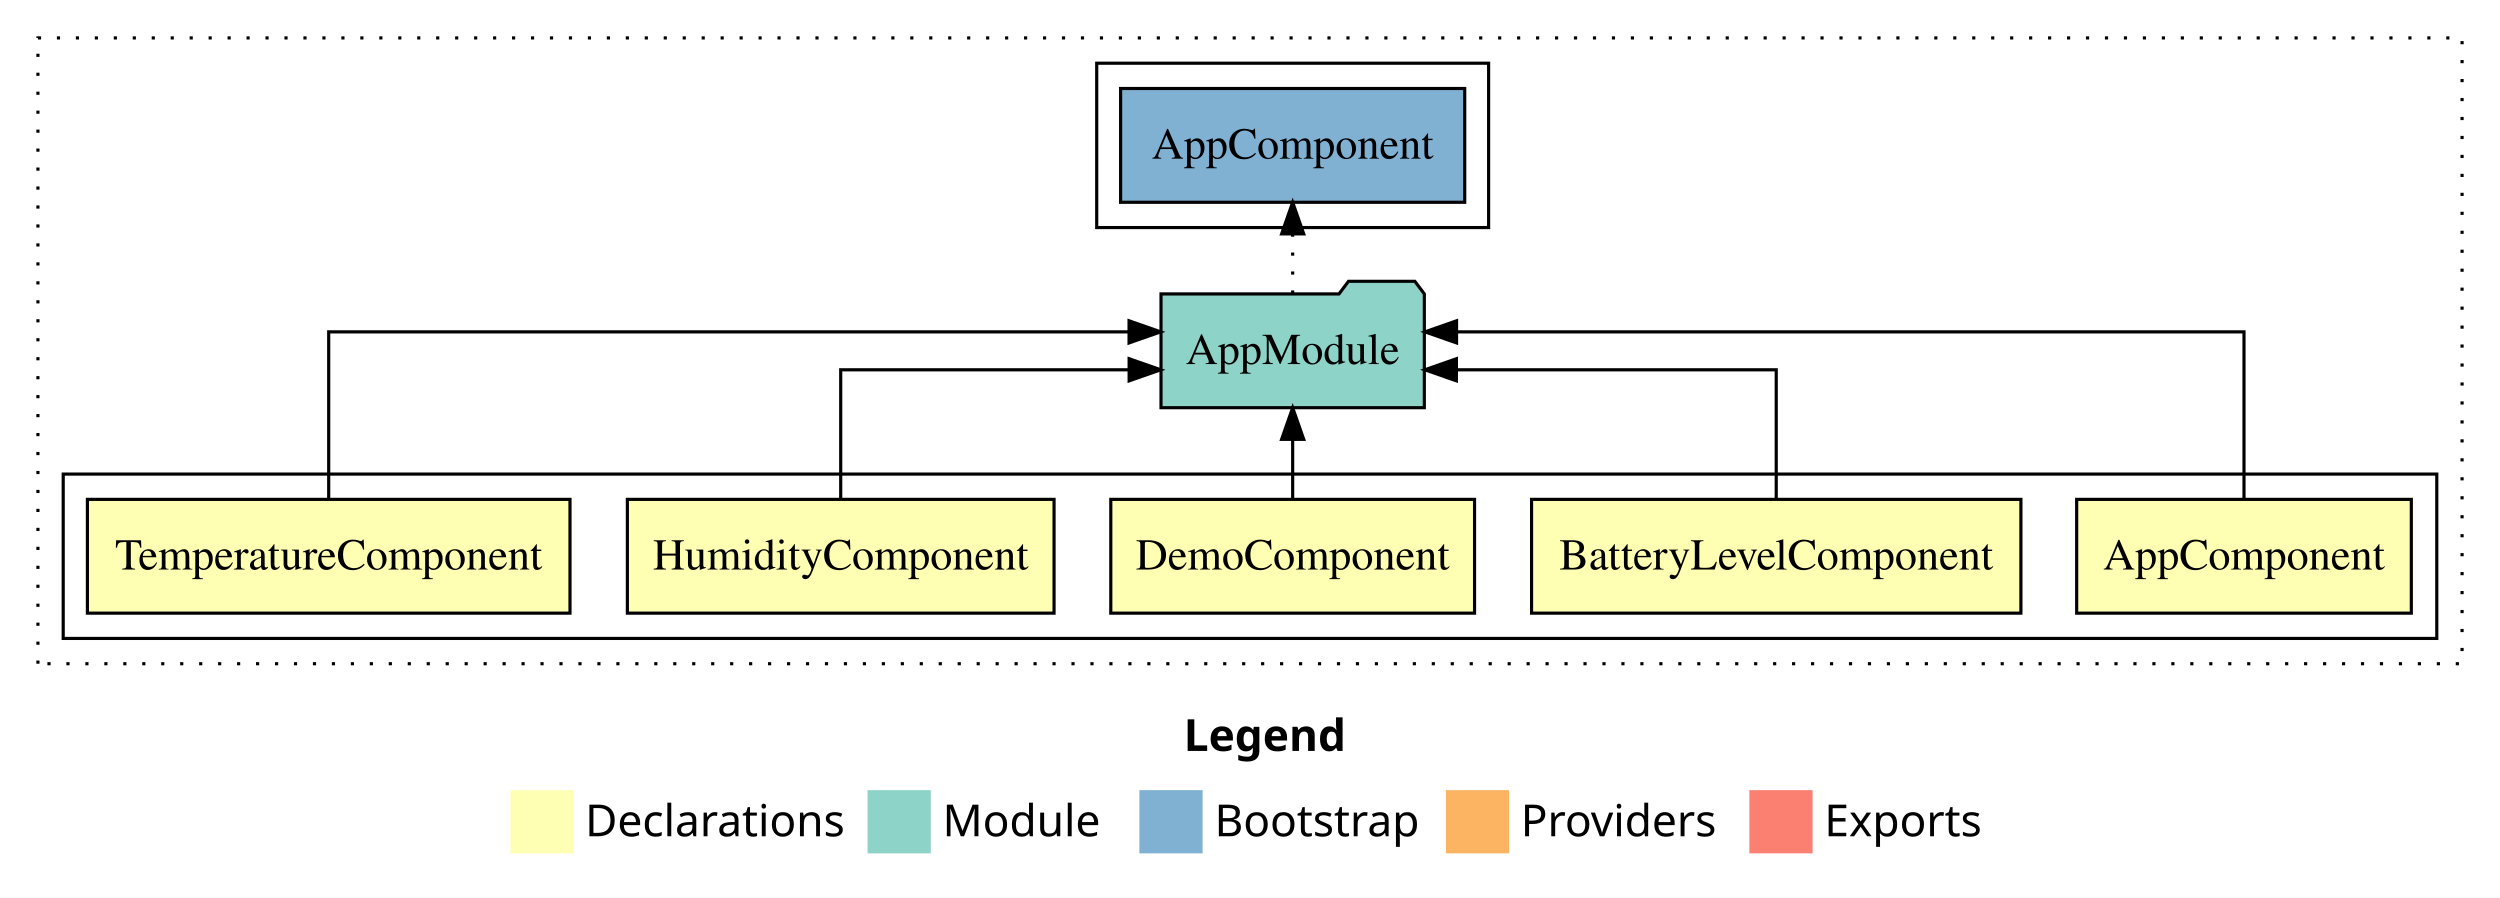
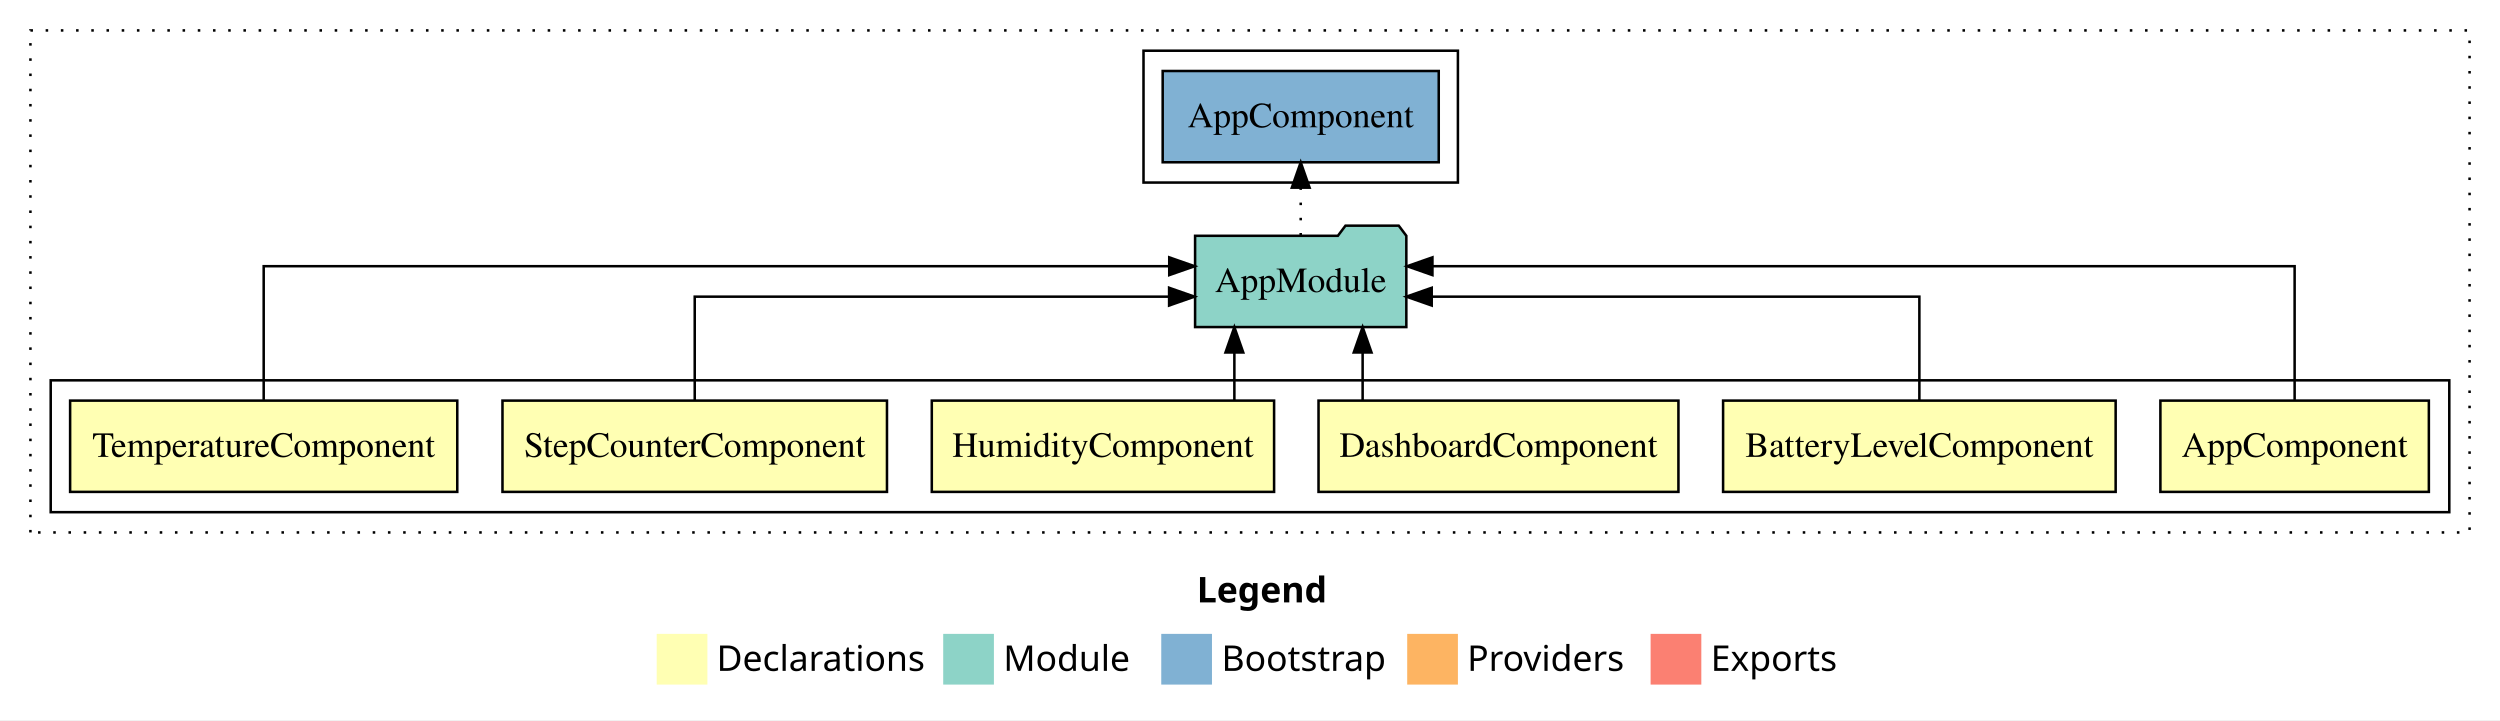
- <svg xmlns="http://www.w3.org/2000/svg" width="791pt" height="284pt" viewBox="0.00 0.00 791.00 284.00">
+ <svg xmlns="http://www.w3.org/2000/svg" width="986pt" height="284pt" viewBox="0.00 0.00 986.00 284.00">
  <g id="graph0" class="graph" transform="scale(1 1) rotate(0) translate(4 280)">
-     <polygon fill="#ffffff" stroke="transparent" points="-4,4 -4,-280 787,-280 787,4 -4,4" />
-     <text text-anchor="start" x="370.509" y="-42.4" font-family="sans-serif" font-weight="bold" font-size="14.00" fill="#000000">Legend</text>
-     <polygon fill="#ffffb3" stroke="transparent" points="157.5,-10 157.5,-30 177.5,-30 177.5,-10 157.5,-10" />
-     <text text-anchor="start" x="181.129" y="-15.4" font-family="sans-serif" font-size="14.00" fill="#000000">  Declarations</text>
-     <polygon fill="#8dd3c7" stroke="transparent" points="270.5,-10 270.5,-30 290.5,-30 290.5,-10 270.5,-10" />
-     <text text-anchor="start" x="294.225" y="-15.4" font-family="sans-serif" font-size="14.00" fill="#000000">  Module</text>
-     <polygon fill="#80b1d3" stroke="transparent" points="356.5,-10 356.5,-30 376.5,-30 376.5,-10 356.5,-10" />
-     <text text-anchor="start" x="380.281" y="-15.4" font-family="sans-serif" font-size="14.00" fill="#000000">  Bootstrap</text>
-     <polygon fill="#fdb462" stroke="transparent" points="453.5,-10 453.5,-30 473.5,-30 473.5,-10 453.5,-10" />
-     <text text-anchor="start" x="477.173" y="-15.4" font-family="sans-serif" font-size="14.00" fill="#000000">  Providers</text>
-     <polygon fill="#fb8072" stroke="transparent" points="549.5,-10 549.5,-30 569.5,-30 569.5,-10 549.5,-10" />
-     <text text-anchor="start" x="573.226" y="-15.4" font-family="sans-serif" font-size="14.00" fill="#000000">  Exports</text>
+     <polygon fill="#ffffff" stroke="transparent" points="-4,4 -4,-280 982,-280 982,4 -4,4" />
+     <text text-anchor="start" x="468.009" y="-42.4" font-family="sans-serif" font-weight="bold" font-size="14.00" fill="#000000">Legend</text>
+     <polygon fill="#ffffb3" stroke="transparent" points="255,-10 255,-30 275,-30 275,-10 255,-10" />
+     <text text-anchor="start" x="278.629" y="-15.4" font-family="sans-serif" font-size="14.00" fill="#000000">  Declarations</text>
+     <polygon fill="#8dd3c7" stroke="transparent" points="368,-10 368,-30 388,-30 388,-10 368,-10" />
+     <text text-anchor="start" x="391.725" y="-15.4" font-family="sans-serif" font-size="14.00" fill="#000000">  Module</text>
+     <polygon fill="#80b1d3" stroke="transparent" points="454,-10 454,-30 474,-30 474,-10 454,-10" />
+     <text text-anchor="start" x="477.781" y="-15.4" font-family="sans-serif" font-size="14.00" fill="#000000">  Bootstrap</text>
+     <polygon fill="#fdb462" stroke="transparent" points="551,-10 551,-30 571,-30 571,-10 551,-10" />
+     <text text-anchor="start" x="574.673" y="-15.4" font-family="sans-serif" font-size="14.00" fill="#000000">  Providers</text>
+     <polygon fill="#fb8072" stroke="transparent" points="647,-10 647,-30 667,-30 667,-10 647,-10" />
+     <text text-anchor="start" x="670.726" y="-15.4" font-family="sans-serif" font-size="14.00" fill="#000000">  Exports</text>
    <g id="clust1" class="cluster">
-       <polygon fill="none" stroke="#000000" stroke-dasharray="1,5" points="8,-70 8,-268 775,-268 775,-70 8,-70" />
+       <polygon fill="none" stroke="#000000" stroke-dasharray="1,5" points="8,-70 8,-268 970,-268 970,-70 8,-70" />
    </g>
    <g id="clust2" class="cluster">
-       <polygon fill="none" stroke="#000000" points="16,-78 16,-130 767,-130 767,-78 16,-78" />
+       <polygon fill="none" stroke="#000000" points="16,-78 16,-130 962,-130 962,-78 16,-78" />
    </g>
-     <g id="clust10" class="cluster">
-       <polygon fill="none" stroke="#000000" points="343,-208 343,-260 467,-260 467,-208 343,-208" />
+     <g id="clust11" class="cluster">
+       <polygon fill="none" stroke="#000000" points="447,-208 447,-260 571,-260 571,-208 447,-208" />
    </g>
    <g id="node1" class="node">
-       <polygon fill="#ffffb3" stroke="#000000" points="758.94,-122 653.06,-122 653.06,-86 758.94,-86 758.94,-122" />
-       <text text-anchor="middle" x="706" y="-99.8" font-family="Times,serif" font-size="14.00" fill="#000000">AppComponent</text>
+       <polygon fill="#ffffb3" stroke="#000000" points="953.94,-122 848.06,-122 848.06,-86 953.94,-86 953.94,-122" />
+       <text text-anchor="middle" x="901" y="-99.8" font-family="Times,serif" font-size="14.00" fill="#000000">AppComponent</text>
+     </g>
+     <g id="node7" class="node">
+       <polygon fill="#8dd3c7" stroke="#000000" points="550.657,-187 547.657,-191 526.657,-191 523.657,-187 467.343,-187 467.343,-151 550.657,-151 550.657,-187" />
+       <text text-anchor="middle" x="509" y="-164.8" font-family="Times,serif" font-size="14.00" fill="#000000">AppModule</text>
+     </g>
+     <g id="edge1" class="edge">
+       <path fill="none" stroke="#000000" d="M901,-122.284C901,-143.321 901,-175 901,-175 901,-175 560.951,-175 560.951,-175" />
+       <polygon fill="#000000" stroke="#000000" points="560.951,-171.5 550.951,-175 560.951,-178.5 560.951,-171.5" />
+     </g>
+     <g id="node2" class="node">
+       <polygon fill="#ffffb3" stroke="#000000" points="830.413,-122 675.587,-122 675.587,-86 830.413,-86 830.413,-122" />
+       <text text-anchor="middle" x="753" y="-99.8" font-family="Times,serif" font-size="14.00" fill="#000000">BatteryLevelComponent</text>
+     </g>
+     <g id="edge2" class="edge">
+       <path fill="none" stroke="#000000" d="M753,-122.022C753,-139.373 753,-163 753,-163 753,-163 560.668,-163 560.668,-163" />
+       <polygon fill="#000000" stroke="#000000" points="560.668,-159.5 550.668,-163 560.668,-166.5 560.668,-159.5" />
+     </g>
+     <g id="node3" class="node">
+       <polygon fill="#ffffb3" stroke="#000000" points="657.973,-122 516.027,-122 516.027,-86 657.973,-86 657.973,-122" />
+       <text text-anchor="middle" x="587" y="-99.8" font-family="Times,serif" font-size="14.00" fill="#000000">DashboardComponent</text>
+     </g>
+     <g id="edge3" class="edge">
+       <path fill="none" stroke="#000000" d="M533.421,-122.106C533.421,-122.106 533.421,-140.991 533.421,-140.991" />
+       <polygon fill="#000000" stroke="#000000" points="529.921,-140.991 533.421,-150.991 536.921,-140.991 529.921,-140.991" />
+     </g>
+     <g id="node4" class="node">
+       <polygon fill="#ffffb3" stroke="#000000" points="498.501,-122 363.499,-122 363.499,-86 498.501,-86 498.501,-122" />
+       <text text-anchor="middle" x="431" y="-99.8" font-family="Times,serif" font-size="14.00" fill="#000000">HumidityComponent</text>
+     </g>
+     <g id="edge4" class="edge">
+       <path fill="none" stroke="#000000" d="M482.836,-122.106C482.836,-122.106 482.836,-140.991 482.836,-140.991" />
+       <polygon fill="#000000" stroke="#000000" points="479.336,-140.991 482.836,-150.991 486.336,-140.991 479.336,-140.991" />
+     </g>
+     <g id="node5" class="node">
+       <polygon fill="#ffffb3" stroke="#000000" points="345.823,-122 194.177,-122 194.177,-86 345.823,-86 345.823,-122" />
+       <text text-anchor="middle" x="270" y="-99.8" font-family="Times,serif" font-size="14.00" fill="#000000">StepCounterComponent</text>
+     </g>
+     <g id="edge5" class="edge">
+       <path fill="none" stroke="#000000" d="M270,-122.022C270,-139.373 270,-163 270,-163 270,-163 457.096,-163 457.096,-163" />
+       <polygon fill="#000000" stroke="#000000" points="457.096,-166.5 467.096,-163 457.096,-159.5 457.096,-166.5" />
    </g>
    <g id="node6" class="node">
-       <polygon fill="#8dd3c7" stroke="#000000" points="446.657,-187 443.657,-191 422.657,-191 419.657,-187 363.343,-187 363.343,-151 446.657,-151 446.657,-187" />
-       <text text-anchor="middle" x="405" y="-164.8" font-family="Times,serif" font-size="14.00" fill="#000000">AppModule</text>
-     </g>
-     <g id="edge1" class="edge">
-       <path fill="none" stroke="#000000" d="M706,-122.284C706,-143.321 706,-175 706,-175 706,-175 456.853,-175 456.853,-175" />
-       <polygon fill="#000000" stroke="#000000" points="456.853,-171.5 446.853,-175 456.853,-178.5 456.853,-171.5" />
-     </g>
-     <g id="node2" class="node">
-       <polygon fill="#ffffb3" stroke="#000000" points="635.413,-122 480.587,-122 480.587,-86 635.413,-86 635.413,-122" />
-       <text text-anchor="middle" x="558" y="-99.8" font-family="Times,serif" font-size="14.00" fill="#000000">BatteryLevelComponent</text>
-     </g>
-     <g id="edge2" class="edge">
-       <path fill="none" stroke="#000000" d="M558,-122.022C558,-139.373 558,-163 558,-163 558,-163 456.808,-163 456.808,-163" />
-       <polygon fill="#000000" stroke="#000000" points="456.808,-159.5 446.808,-163 456.808,-166.5 456.808,-159.5" />
-     </g>
-     <g id="node3" class="node">
-       <polygon fill="#ffffb3" stroke="#000000" points="462.545,-122 347.455,-122 347.455,-86 462.545,-86 462.545,-122" />
-       <text text-anchor="middle" x="405" y="-99.8" font-family="Times,serif" font-size="14.00" fill="#000000">DemoComponent</text>
-     </g>
-     <g id="edge3" class="edge">
-       <path fill="none" stroke="#000000" d="M405,-122.106C405,-122.106 405,-140.991 405,-140.991" />
-       <polygon fill="#000000" stroke="#000000" points="401.5,-140.991 405,-150.991 408.5,-140.991 401.5,-140.991" />
-     </g>
-     <g id="node4" class="node">
-       <polygon fill="#ffffb3" stroke="#000000" points="329.501,-122 194.499,-122 194.499,-86 329.501,-86 329.501,-122" />
-       <text text-anchor="middle" x="262" y="-99.8" font-family="Times,serif" font-size="14.00" fill="#000000">HumidityComponent</text>
-     </g>
-     <g id="edge4" class="edge">
-       <path fill="none" stroke="#000000" d="M262,-122.022C262,-139.373 262,-163 262,-163 262,-163 353.254,-163 353.254,-163" />
-       <polygon fill="#000000" stroke="#000000" points="353.254,-166.5 363.254,-163 353.254,-159.5 353.254,-166.5" />
-     </g>
-     <g id="node5" class="node">
      <polygon fill="#ffffb3" stroke="#000000" points="176.346,-122 23.654,-122 23.654,-86 176.346,-86 176.346,-122" />
      <text text-anchor="middle" x="100" y="-99.8" font-family="Times,serif" font-size="14.00" fill="#000000">TemperatureComponent</text>
    </g>
-     <g id="edge5" class="edge">
-       <path fill="none" stroke="#000000" d="M100,-122.284C100,-143.321 100,-175 100,-175 100,-175 353.231,-175 353.231,-175" />
-       <polygon fill="#000000" stroke="#000000" points="353.231,-178.5 363.231,-175 353.231,-171.5 353.231,-178.5" />
+     <g id="edge6" class="edge">
+       <path fill="none" stroke="#000000" d="M100,-122.284C100,-143.321 100,-175 100,-175 100,-175 457.152,-175 457.152,-175" />
+       <polygon fill="#000000" stroke="#000000" points="457.152,-178.5 467.152,-175 457.152,-171.5 457.152,-178.5" />
    </g>
-     <g id="node7" class="node">
-       <polygon fill="#80b1d3" stroke="#000000" points="459.439,-252 350.561,-252 350.561,-216 459.439,-216 459.439,-252" />
-       <text text-anchor="middle" x="405" y="-229.8" font-family="Times,serif" font-size="14.00" fill="#000000">AppComponent </text>
+     <g id="node8" class="node">
+       <polygon fill="#80b1d3" stroke="#000000" points="563.439,-252 454.561,-252 454.561,-216 563.439,-216 563.439,-252" />
+       <text text-anchor="middle" x="509" y="-229.8" font-family="Times,serif" font-size="14.00" fill="#000000">AppComponent </text>
    </g>
-     <g id="edge6" class="edge">
-       <path fill="none" stroke="#000000" stroke-dasharray="1,5" d="M405,-187.106C405,-187.106 405,-205.991 405,-205.991" />
-       <polygon fill="#000000" stroke="#000000" points="401.5,-205.991 405,-215.991 408.5,-205.991 401.5,-205.991" />
+     <g id="edge7" class="edge">
+       <path fill="none" stroke="#000000" stroke-dasharray="1,5" d="M509,-187.106C509,-187.106 509,-205.991 509,-205.991" />
+       <polygon fill="#000000" stroke="#000000" points="505.5,-205.991 509,-215.991 512.5,-205.991 505.5,-205.991" />
    </g>
  </g>
</svg>
